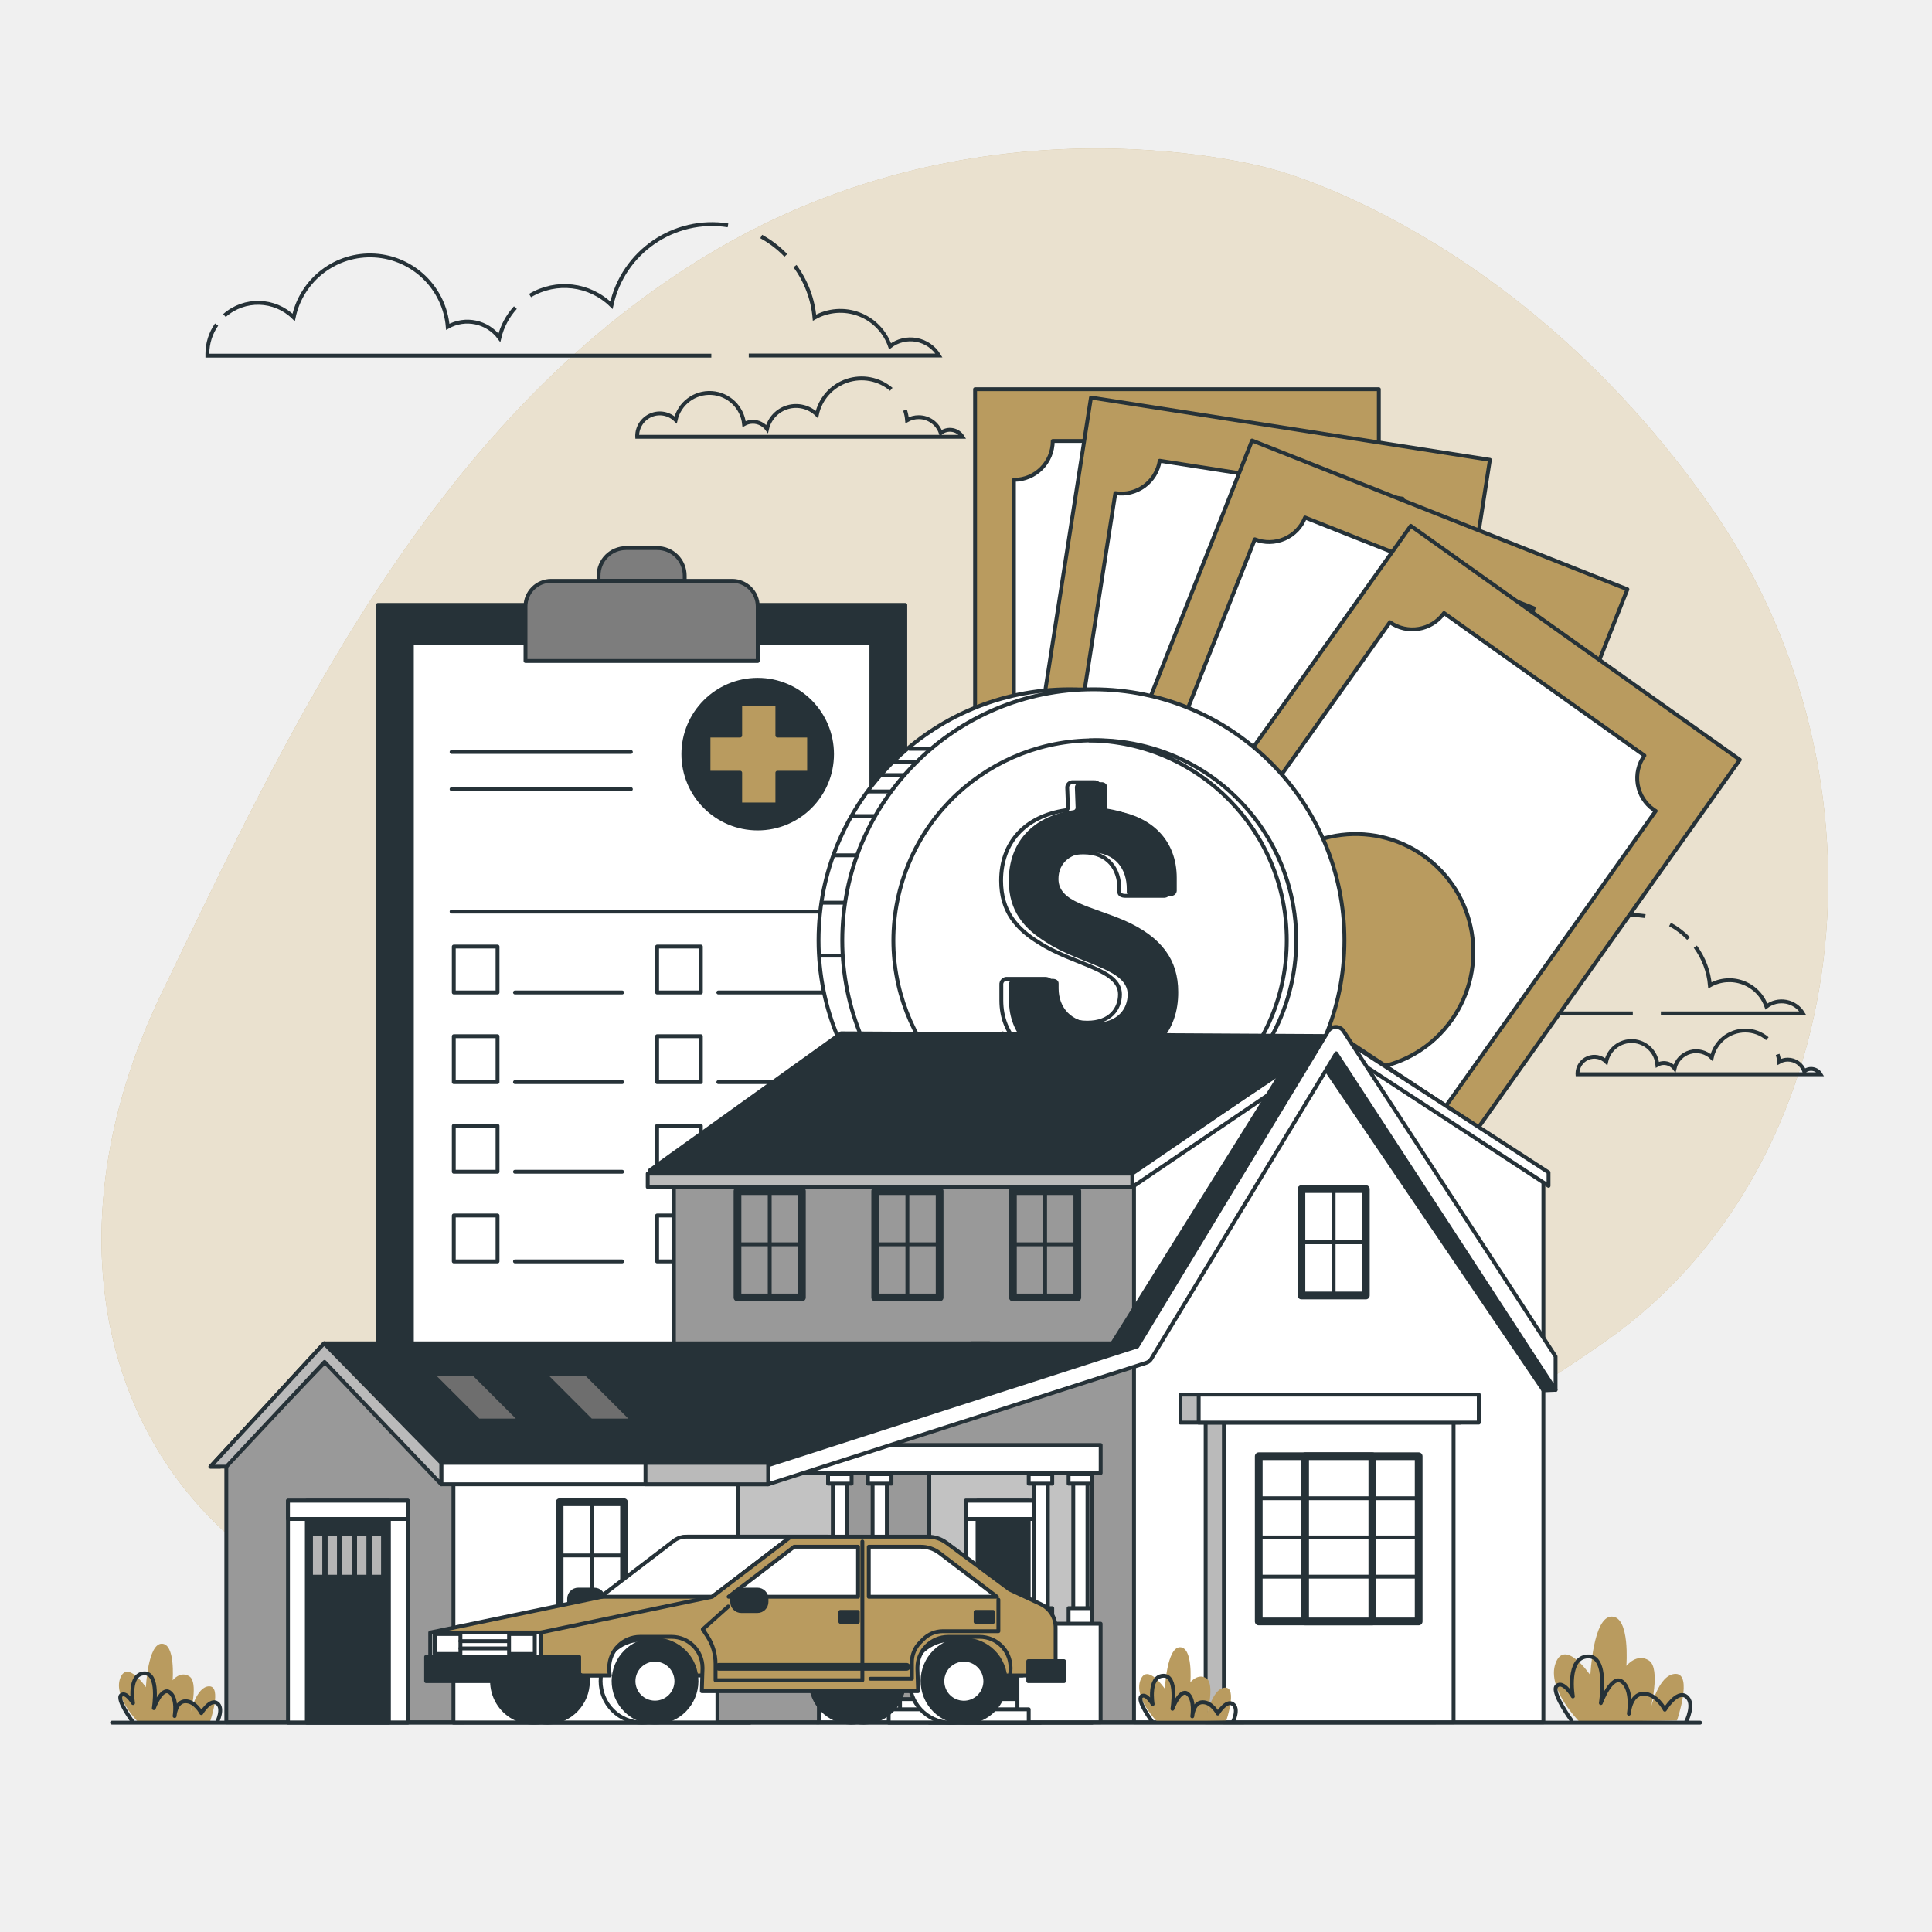
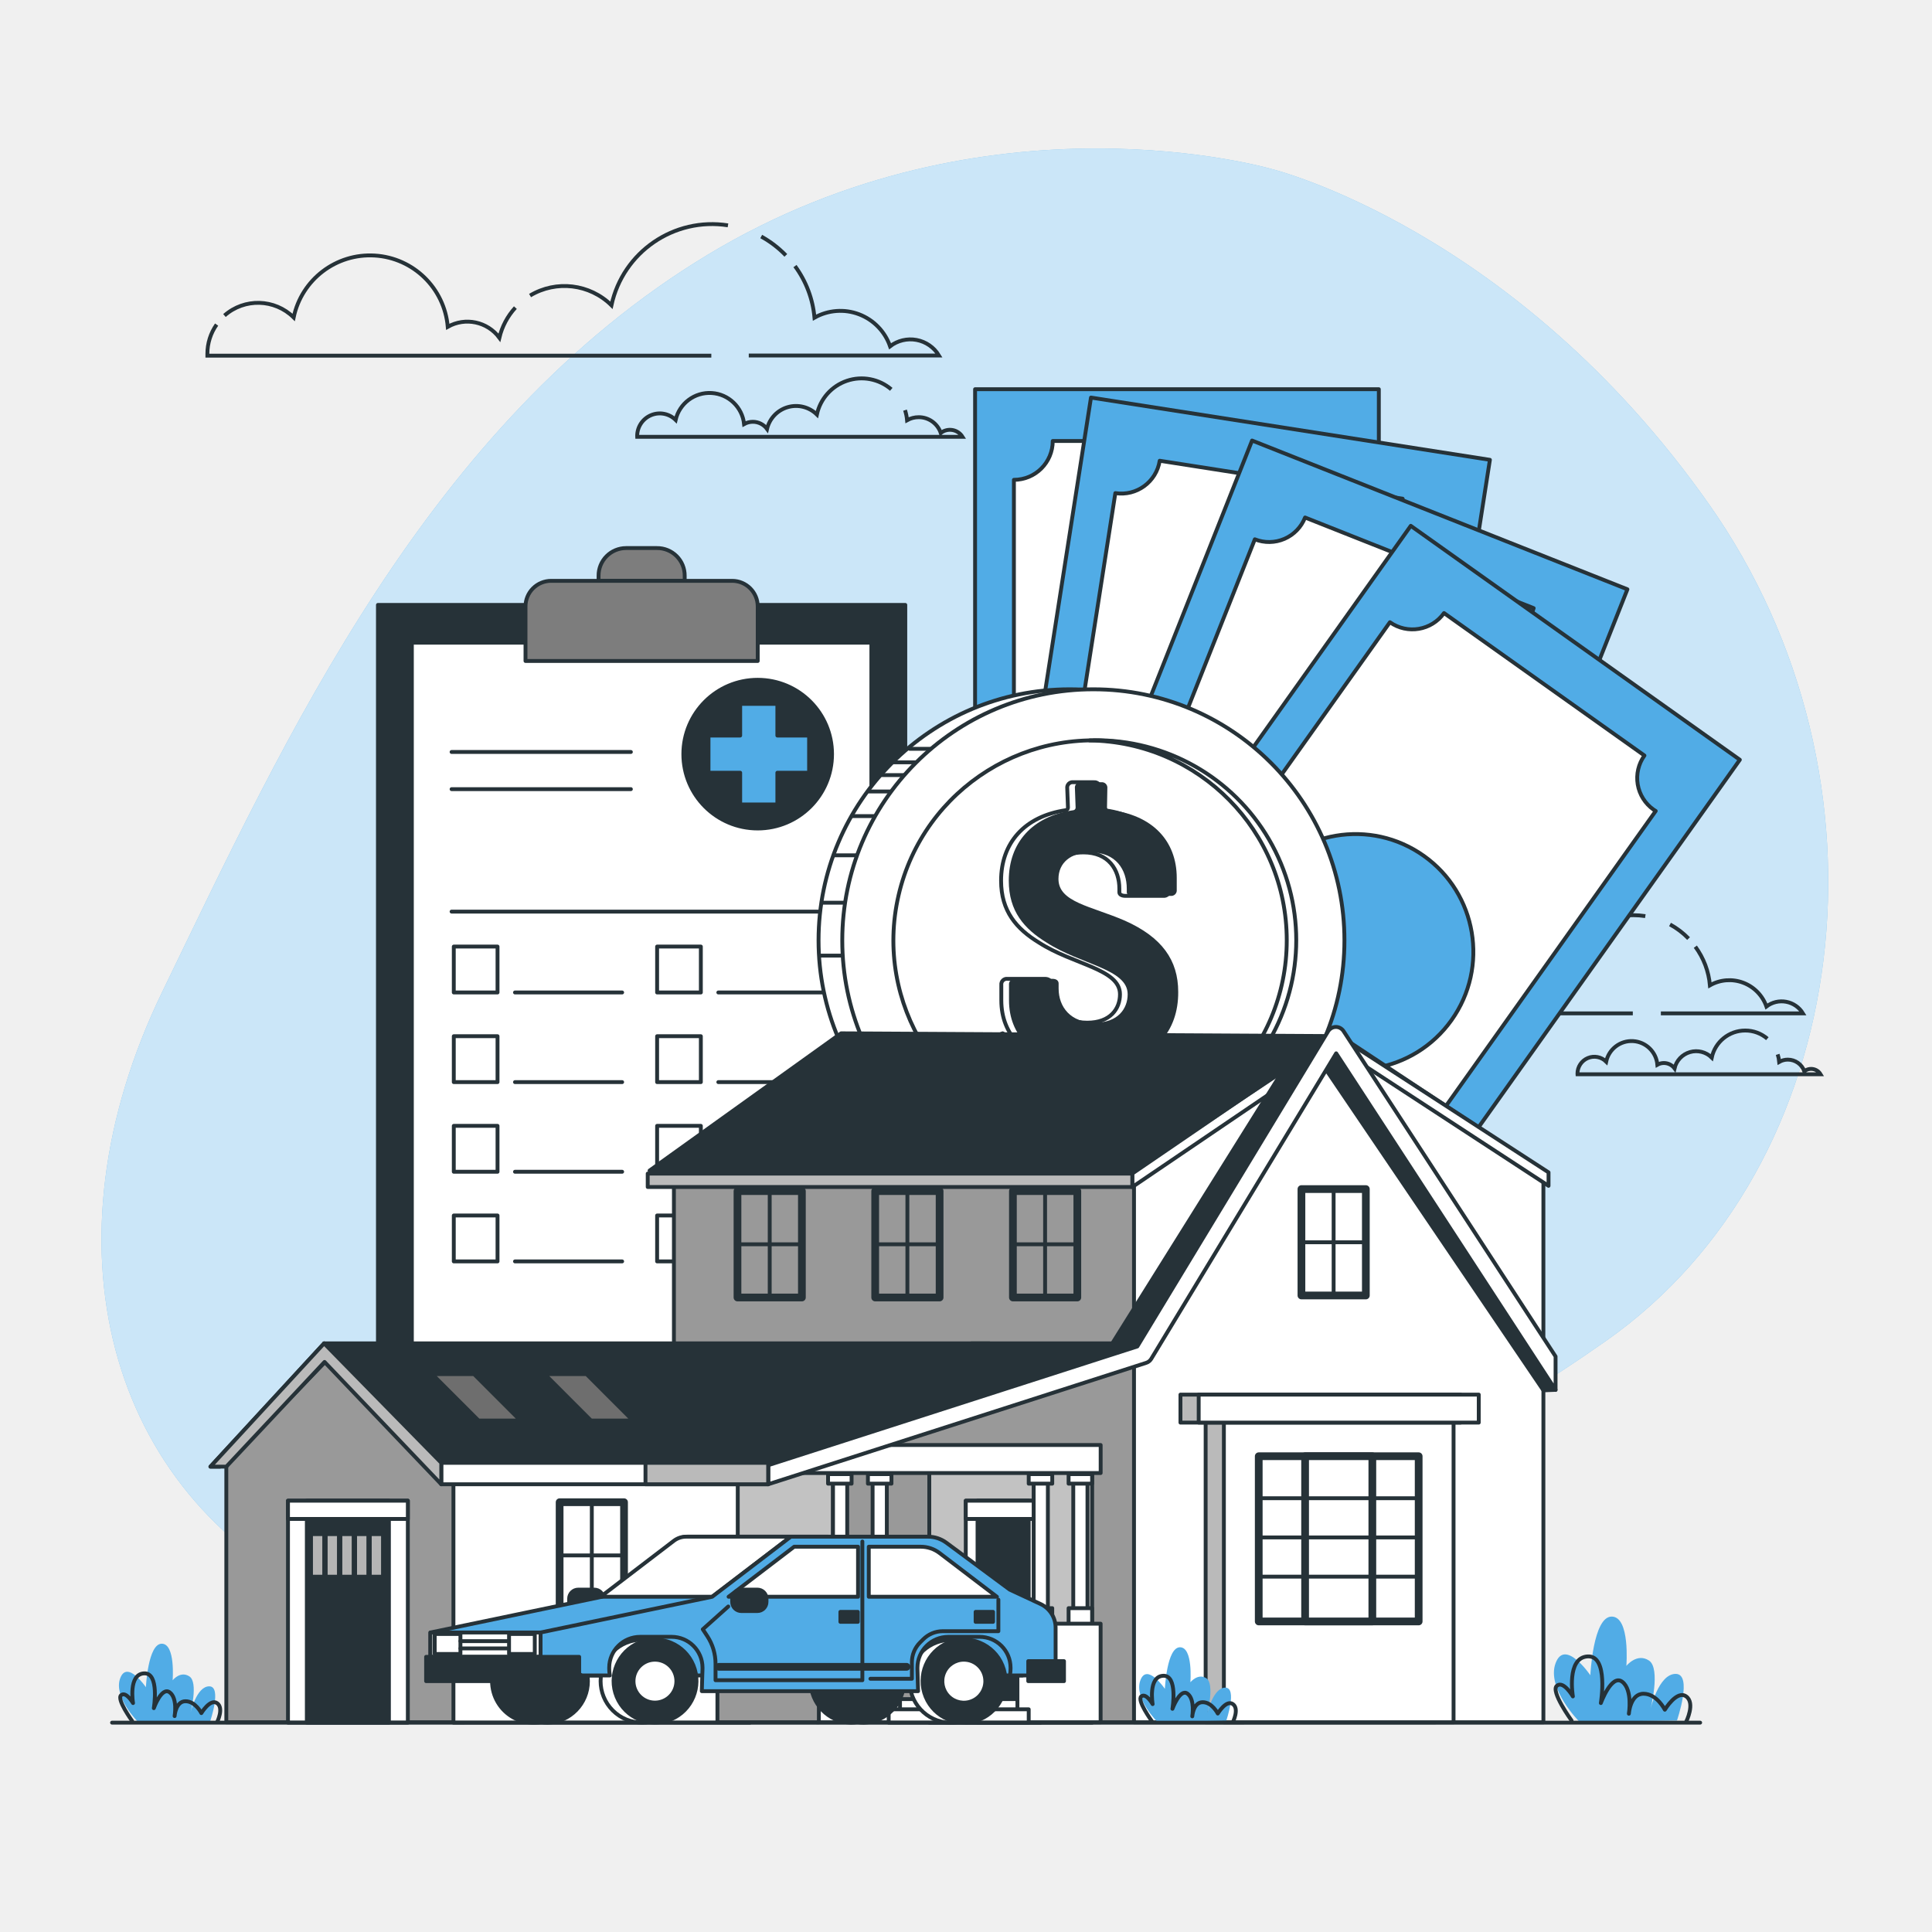
<svg xmlns="http://www.w3.org/2000/svg" viewBox="0 0 500 500">
  <g id="freepik--background-simple--inject-161">
-     <path d="M329.22,43.77s-73.45-21.63-146,22.12S73.73,191.21,42,256.67,27.85,386.24,82.82,413.17s92.77-18.6,170.17-24.54,98.14,3.72,162.63-41.6,76.76-145.46,26.59-216.64S329.22,43.77,329.22,43.77Z" style="fill:#B99B5F" />
+     <path d="M329.22,43.77s-73.45-21.63-146,22.12S73.73,191.21,42,256.67,27.85,386.24,82.82,413.17s92.77-18.6,170.17-24.54,98.14,3.72,162.63-41.6,76.76-145.46,26.59-216.64S329.22,43.77,329.22,43.77Z" style="fill:#51ace6" />
    <path d="M329.22,43.77s-73.45-21.63-146,22.12S73.73,191.21,42,256.67,27.85,386.24,82.82,413.17s92.77-18.6,170.17-24.54,98.14,3.72,162.63-41.6,76.76-145.46,26.59-216.64S329.22,43.77,329.22,43.77Z" style="fill:#fff;opacity:0.7" />
  </g>
  <g id="freepik--Clouds--inject-161">
    <path d="M133.38,79.61a17.5,17.5,0,0,0-4.14,7.8,10.3,10.3,0,0,0-13.36-2.83A20.19,20.19,0,0,0,76,82.15a13.13,13.13,0,0,0-17.91-.49" style="fill:none;stroke:#263238;stroke-miterlimit:10" />
    <path d="M188.4,58.32A26.64,26.64,0,0,0,158.24,79a17.31,17.31,0,0,0-21.06-2.51" style="fill:none;stroke:#263238;stroke-miterlimit:10" />
    <path d="M203.37,66.09A26.65,26.65,0,0,0,197,61.21" style="fill:none;stroke:#263238;stroke-miterlimit:10" />
    <path d="M193.78,92H243a8.63,8.63,0,0,0-12.65-2.38,13.61,13.61,0,0,0-19.56-7.41,26.43,26.43,0,0,0-5.05-13.35" style="fill:none;stroke:#263238;stroke-miterlimit:10" />
    <path d="M56.06,84a13.14,13.14,0,0,0-2.39,7.56c0,.17,0,.33,0,.49H184.09" style="fill:none;stroke:#263238;stroke-miterlimit:10" />
    <path d="M230.66,100.76a11.83,11.83,0,0,0-19.25,6.52,7.7,7.7,0,0,0-12.9,3.73,4.57,4.57,0,0,0-3.68-1.85,4.67,4.67,0,0,0-2.26.59,9,9,0,0,0-17.72-1.08,5.85,5.85,0,0,0-9.95,4.17,1.49,1.49,0,0,0,0,.21H249.1a3.84,3.84,0,0,0-5.63-1,6,6,0,0,0-5.72-4.08,6.13,6.13,0,0,0-3,.78,11.76,11.76,0,0,0-.53-2.6" style="fill:none;stroke:#263238;stroke-miterlimit:10" />
    <path d="M384.69,253a12.83,12.83,0,0,0-3.09,5.82,7.71,7.71,0,0,0-6.2-3.11,7.6,7.6,0,0,0-3.79,1,15.1,15.1,0,0,0-29.79-1.82,9.82,9.82,0,0,0-13.38-.37" style="fill:none;stroke:#263238;stroke-miterlimit:10" />
    <path d="M425.81,237.09a21,21,0,0,0-3.09-.24,19.9,19.9,0,0,0-19.45,15.71,12.94,12.94,0,0,0-15.75-1.87" style="fill:none;stroke:#263238;stroke-miterlimit:10" />
    <path d="M437,242.9a19.92,19.92,0,0,0-4.8-3.65" style="fill:none;stroke:#263238;stroke-miterlimit:10" />
    <path d="M429.83,262.26H466.6a6.46,6.46,0,0,0-9.45-1.78A10.17,10.17,0,0,0,442.53,255a19.79,19.79,0,0,0-3.78-10" style="fill:none;stroke:#263238;stroke-miterlimit:10" />
    <path d="M326.9,256.25a9.83,9.83,0,0,0-1.78,5.65c0,.12,0,.24,0,.36h97.45" style="fill:none;stroke:#263238;stroke-miterlimit:10" />
    <path d="M457.39,268.81a8.76,8.76,0,0,0-5.73-2.11,8.86,8.86,0,0,0-8.66,7,5.75,5.75,0,0,0-9.63,2.79,3.44,3.44,0,0,0-2.76-1.38,3.39,3.39,0,0,0-1.68.44,6.71,6.71,0,0,0-13.25-.8,4.36,4.36,0,0,0-7.43,3.11.86.86,0,0,0,0,.16h62.91a2.85,2.85,0,0,0-4.2-.79,4.55,4.55,0,0,0-4.28-3,4.48,4.48,0,0,0-2.22.59,8.88,8.88,0,0,0-.4-1.95" style="fill:none;stroke:#263238;stroke-miterlimit:10" />
  </g>
  <g id="freepik--Binder--inject-161">
    <rect x="97.81" y="156.55" width="136.48" height="201.52" style="fill:#263238;stroke:#263238;stroke-linecap:round;stroke-linejoin:round" />
    <rect x="106.59" y="166.32" width="118.92" height="182.2" style="fill:#fff;stroke:#263238;stroke-linecap:round;stroke-linejoin:round" />
    <path d="M142.63,150.32h46.84a6.63,6.63,0,0,1,6.63,6.63v14.11a0,0,0,0,1,0,0H136a0,0,0,0,1,0,0V157A6.63,6.63,0,0,1,142.63,150.32Z" style="fill:#7d7d7d;stroke:#263238;stroke-linecap:round;stroke-linejoin:round" />
    <path d="M162,141.84h8A7.12,7.12,0,0,1,177.2,149v1.3a0,0,0,0,1,0,0H154.91a0,0,0,0,1,0,0V149A7.12,7.12,0,0,1,162,141.84Z" style="fill:#7d7d7d;stroke:#263238;stroke-linecap:round;stroke-linejoin:round" />
    <circle cx="196.09" cy="195.17" r="19.24" style="fill:#263238;stroke:#263238;stroke-linecap:round;stroke-linejoin:round" />
-     <polygon points="209.39 190.36 201.18 190.36 201.18 182.16 191.56 182.16 191.56 190.36 183.36 190.36 183.36 199.98 191.56 199.98 191.56 208.19 201.18 208.19 201.18 199.98 209.39 199.98 209.39 190.36" style="fill:#B99B5F;stroke:#263238;stroke-linecap:round;stroke-linejoin:round" />
+     <polygon points="209.39 190.36 201.18 190.36 201.18 182.16 191.56 182.16 191.56 190.36 183.36 190.36 183.36 199.98 191.56 199.98 191.56 208.19 201.18 208.19 201.18 199.98 209.39 199.98 209.39 190.36" style="fill:#51ace6;stroke:#263238;stroke-linecap:round;stroke-linejoin:round" />
    <line x1="116.87" y1="194.61" x2="163.27" y2="194.61" style="fill:none;stroke:#263238;stroke-linecap:round;stroke-linejoin:round" />
    <line x1="116.87" y1="204.23" x2="163.27" y2="204.23" style="fill:none;stroke:#263238;stroke-linecap:round;stroke-linejoin:round" />
    <line x1="116.87" y1="235.92" x2="214.76" y2="235.92" style="fill:none;stroke:#263238;stroke-linecap:round;stroke-linejoin:round" />
    <rect x="117.44" y="244.97" width="11.32" height="11.88" style="fill:none;stroke:#263238;stroke-linecap:round;stroke-linejoin:round" />
    <rect x="170.06" y="244.97" width="11.32" height="11.88" style="fill:none;stroke:#263238;stroke-linecap:round;stroke-linejoin:round" />
    <line x1="133.28" y1="256.85" x2="161.01" y2="256.85" style="fill:none;stroke:#263238;stroke-linecap:round;stroke-linejoin:round" />
    <line x1="185.9" y1="256.85" x2="213.63" y2="256.85" style="fill:none;stroke:#263238;stroke-linecap:round;stroke-linejoin:round" />
    <rect x="117.44" y="268.17" width="11.32" height="11.88" style="fill:none;stroke:#263238;stroke-linecap:round;stroke-linejoin:round" />
    <rect x="170.06" y="268.17" width="11.32" height="11.88" style="fill:none;stroke:#263238;stroke-linecap:round;stroke-linejoin:round" />
    <line x1="133.28" y1="280.05" x2="161.01" y2="280.05" style="fill:none;stroke:#263238;stroke-linecap:round;stroke-linejoin:round" />
    <line x1="185.9" y1="280.05" x2="213.63" y2="280.05" style="fill:none;stroke:#263238;stroke-linecap:round;stroke-linejoin:round" />
    <rect x="117.44" y="291.37" width="11.32" height="11.88" style="fill:none;stroke:#263238;stroke-linecap:round;stroke-linejoin:round" />
    <rect x="170.06" y="291.37" width="11.32" height="11.88" style="fill:none;stroke:#263238;stroke-linecap:round;stroke-linejoin:round" />
    <line x1="133.28" y1="303.25" x2="161.01" y2="303.25" style="fill:none;stroke:#263238;stroke-linecap:round;stroke-linejoin:round" />
    <line x1="185.9" y1="303.25" x2="213.63" y2="303.25" style="fill:none;stroke:#263238;stroke-linecap:round;stroke-linejoin:round" />
    <rect x="117.44" y="314.57" width="11.32" height="11.88" style="fill:none;stroke:#263238;stroke-linecap:round;stroke-linejoin:round" />
    <rect x="170.06" y="314.57" width="11.32" height="11.88" style="fill:none;stroke:#263238;stroke-linecap:round;stroke-linejoin:round" />
    <line x1="133.28" y1="326.45" x2="161.01" y2="326.45" style="fill:none;stroke:#263238;stroke-linecap:round;stroke-linejoin:round" />
    <line x1="185.9" y1="326.45" x2="213.63" y2="326.45" style="fill:none;stroke:#263238;stroke-linecap:round;stroke-linejoin:round" />
  </g>
  <g id="freepik--Money--inject-161">
-     <rect x="252.35" y="100.73" width="104.49" height="196.26" style="fill:#B99B5F;stroke:#263238;stroke-linecap:round;stroke-linejoin:round" />
+     <rect x="252.35" y="100.73" width="104.49" height="196.26" style="fill:#51ace6;stroke:#263238;stroke-linecap:round;stroke-linejoin:round" />
    <path d="M346.13,124.18a10.05,10.05,0,0,1-10.05-10.05H272.45a10.05,10.05,0,0,1-10.05,10.05v148.7a10.05,10.05,0,0,1,10.05,10.05c0,.23,0,.45,0,.67h63.71c0-.22,0-.44,0-.67a10.05,10.05,0,0,1,10.05-10.05c.23,0,.45,0,.67,0V124.14C346.58,124.16,346.36,124.18,346.13,124.18ZM304.6,229.34a30.48,30.48,0,1,1,30.48-30.48A30.48,30.48,0,0,1,304.6,229.34Z" style="fill:#fff;stroke:#263238;stroke-linecap:round;stroke-linejoin:round" />
-     <rect x="266.57" y="109.79" width="104.49" height="196.26" transform="translate(35.89 -46.69) rotate(8.87)" style="fill:#B99B5F;stroke:#263238;stroke-linecap:round;stroke-linejoin:round" />
+     <rect x="266.57" y="109.79" width="104.49" height="196.26" transform="translate(35.89 -46.69) rotate(8.87)" style="fill:#51ace6;stroke:#263238;stroke-linecap:round;stroke-linejoin:round" />
    <path d="M371.37,140.53A10,10,0,0,1,363,129.06l-62.87-9.82a10.06,10.06,0,0,1-11.48,8.38L265.7,274.54A10.05,10.05,0,0,1,274.08,286c0,.22-.09.44-.14.65l62.94,9.83c0-.22,0-.44.07-.66a10,10,0,0,1,11.48-8.38c.22,0,.44.09.66.13l23-147C371.82,140.58,371.59,140.57,371.37,140.53ZM314.11,238a30.48,30.48,0,1,1,34.82-25.41A30.47,30.47,0,0,1,314.11,238Z" style="fill:#fff;stroke:#263238;stroke-linecap:round;stroke-linejoin:round" />
-     <rect x="284.17" y="126.38" width="104.49" height="196.26" transform="translate(106.42 -108.18) rotate(21.62)" style="fill:#B99B5F;stroke:#263238;stroke-linecap:round;stroke-linejoin:round" />
+     <rect x="284.17" y="126.38" width="104.49" height="196.26" transform="translate(106.42 -108.18) rotate(21.62)" style="fill:#51ace6;stroke:#263238;stroke-linecap:round;stroke-linejoin:round" />
    <path d="M402.55,170.39a10.05,10.05,0,0,1-5.64-13l-59.16-23.46a10,10,0,0,1-13,5.64l-54.8,138.24a10,10,0,0,1,5.64,13c-.09.21-.18.41-.28.61l59.22,23.48c.07-.21.13-.43.21-.64a10.06,10.06,0,0,1,13.05-5.63c.21.08.41.18.61.27l54.82-138.3Q402.87,170.51,402.55,170.39Zm-77.36,82.46a30.48,30.48,0,1,1,39.56-17.1A30.49,30.49,0,0,1,325.19,252.85Z" style="fill:#fff;stroke:#263238;stroke-linecap:round;stroke-linejoin:round" />
-     <rect x="298.57" y="148.21" width="104.49" height="196.26" transform="translate(207.64 -157.71) rotate(35.41)" style="fill:#B99B5F;stroke:#263238;stroke-linecap:round;stroke-linejoin:round" />
+     <rect x="298.57" y="148.21" width="104.49" height="196.26" transform="translate(207.64 -157.71) rotate(35.41)" style="fill:#51ace6;stroke:#263238;stroke-linecap:round;stroke-linejoin:round" />
    <path d="M427.94,209.53a10,10,0,0,1-2.36-14l-51.87-36.87a10.05,10.05,0,0,1-14,2.37L273.54,282.21a10,10,0,0,1,2.36,14c-.13.19-.27.35-.41.53l51.91,36.91c.12-.19.23-.38.37-.57a10,10,0,0,1,14-2.36c.18.13.35.27.52.41l86.21-121.25Q428.23,209.73,427.94,209.53Zm-94.78,61.65a30.48,30.48,0,1,1,42.5-7.18A30.48,30.48,0,0,1,333.16,271.18Z" style="fill:#fff;stroke:#263238;stroke-linecap:round;stroke-linejoin:round" />
    <circle cx="276.82" cy="243.37" r="64.98" style="fill:#fff;stroke:#263238;stroke-linecap:round;stroke-linejoin:round" />
    <line x1="224.97" y1="204.84" x2="231.96" y2="204.84" style="fill:none;stroke:#263238;stroke-linecap:round;stroke-linejoin:round" />
    <line x1="228.25" y1="200.59" x2="234.79" y2="200.59" style="fill:none;stroke:#263238;stroke-linecap:round;stroke-linejoin:round" />
    <line x1="231.37" y1="197.29" x2="237.86" y2="197.29" style="fill:none;stroke:#263238;stroke-linecap:round;stroke-linejoin:round" />
    <line x1="235.39" y1="193.79" x2="241.11" y2="193.79" style="fill:none;stroke:#263238;stroke-linecap:round;stroke-linejoin:round" />
    <line x1="220.71" y1="211.21" x2="227.24" y2="211.21" style="fill:none;stroke:#263238;stroke-linecap:round;stroke-linejoin:round" />
    <line x1="215.96" y1="221.35" x2="222.52" y2="221.35" style="fill:none;stroke:#263238;stroke-linecap:round;stroke-linejoin:round" />
    <line x1="212.7" y1="233.62" x2="219.69" y2="233.62" style="fill:none;stroke:#263238;stroke-linecap:round;stroke-linejoin:round" />
    <line x1="212.23" y1="247.31" x2="219.22" y2="247.31" style="fill:none;stroke:#263238;stroke-linecap:round;stroke-linejoin:round" />
    <circle cx="282.96" cy="243.37" r="64.98" style="fill:#fff;stroke:#263238;stroke-linecap:round;stroke-linejoin:round" />
    <circle cx="282.96" cy="243.37" r="51.75" transform="translate(-17.78 464.38) rotate(-77.01)" style="fill:#fff;stroke:#263238;stroke-linecap:round;stroke-linejoin:round" />
    <path d="M283,191.62l-1,0a51.73,51.73,0,0,1,0,103.45l1,0a51.75,51.75,0,1,0,0-103.49Z" style="fill:#fff;stroke:#263238;stroke-linecap:round;stroke-linejoin:round" />
    <path d="M285.38,275.64a.69.69,0,0,0-.55.65l.09,4.19a1.38,1.38,0,0,1-1.58,1.58h-5.49a1.38,1.38,0,0,1-1.58-1.58l.18-4.28a.67.67,0,0,0-.56-.65c-10.6-1.3-16.75-7.72-16.75-16.65v-4a1.43,1.43,0,0,1,1.59-1.58h9.67c1,0,1.59.47,1.59,1.21v1.3c0,4.75,3.07,8.84,9.39,8.84,6,0,8.47-3.63,8.47-7.35,0-6.6-12.1-7.63-21-13.4-5.77-3.53-9.77-8.09-9.77-16,0-9.77,6.05-16.66,16.75-18.24a.68.68,0,0,0,.56-.65l-.19-5a1.39,1.39,0,0,1,1.58-1.59h5.31a1.43,1.43,0,0,1,1.58,1.59l-.09,4.93a.67.67,0,0,0,.56.65c11.16,1.21,17.49,8,17.49,17.59v3.07a1.42,1.42,0,0,1-1.58,1.58h-9.77c-1,0-1.59-.37-1.59-.93V230c0-4.93-2.79-9.4-9.3-9.4-5.21,0-8.37,2.7-8.37,6.88,0,6.05,8.46,7,17.21,10.8,9.58,4.28,13.77,10.23,13.77,18.42C303,266.9,296.74,274.15,285.38,275.64Z" style="fill:#fff;stroke:#263238;stroke-linecap:round;stroke-linejoin:round" />
    <path d="M287.37,275.64a.7.7,0,0,0-.56.65l.09,4.19a1.38,1.38,0,0,1-1.58,1.58h-5.49a1.38,1.38,0,0,1-1.58-1.58l.19-4.28a.68.68,0,0,0-.56-.65c-10.61-1.3-16.75-7.72-16.75-16.65v-4a1.42,1.42,0,0,1,1.58-1.58h9.68c1,0,1.58.47,1.58,1.21v1.3c0,4.75,3.07,8.84,9.4,8.84,5.95,0,8.47-3.63,8.47-7.35,0-6.6-12.1-7.63-21-13.4-5.77-3.53-9.77-8.09-9.77-16,0-9.77,6-16.66,16.74-18.24a.67.67,0,0,0,.56-.65l-.18-5a1.39,1.39,0,0,1,1.58-1.59H285a1.42,1.42,0,0,1,1.58,1.59l-.09,4.93a.68.68,0,0,0,.56.65c11.16,1.21,17.49,8,17.49,17.59v3.07a1.42,1.42,0,0,1-1.58,1.58h-9.77c-1,0-1.58-.37-1.58-.93V230c0-4.93-2.79-9.4-9.31-9.4-5.21,0-8.37,2.7-8.37,6.88,0,6.05,8.47,7,17.21,10.8,9.59,4.28,13.78,10.23,13.78,18.42C305,266.9,298.72,274.15,287.37,275.64Z" style="fill:#263238" />
  </g>
  <g id="freepik--House--inject-161">
    <polygon points="120.08 445.73 58.57 445.73 58.57 378.94 87.47 349.04 120.08 378.94 120.08 445.73" style="fill:#999;stroke:#263238;stroke-linecap:round;stroke-linejoin:round" />
    <polygon points="321.81 445.73 174.41 445.73 174.41 302.94 259.48 267.42 321.81 302.94 321.81 445.73" style="fill:#999;stroke:#263238;stroke-linecap:round;stroke-linejoin:round" />
    <rect x="117.35" y="366.35" width="76.73" height="79.47" style="fill:#fff;stroke:#263238;stroke-linecap:round;stroke-linejoin:round" />
    <rect x="240.5" y="378.94" width="42.15" height="66.88" style="fill:#c2c2c2;stroke:#263238;stroke-linecap:round;stroke-linejoin:round" />
    <rect x="249.94" y="388.38" width="19.34" height="57.44" style="fill:#fff;stroke:#263238;stroke-linecap:round;stroke-linejoin:round" />
    <rect x="252.99" y="388.38" width="13.24" height="57.44" style="fill:#263238;stroke:#263238;stroke-linecap:round;stroke-linejoin:round" />
    <rect x="229.99" y="439.72" width="36.24" height="3.69" style="fill:#fff;stroke:#263238;stroke-linecap:round;stroke-linejoin:round" />
    <rect x="249.94" y="388.38" width="19.34" height="4.72" style="fill:#fff;stroke:#263238;stroke-linecap:round;stroke-linejoin:round" />
    <rect x="74.53" y="388.38" width="31.02" height="57.44" style="fill:#fff;stroke:#263238;stroke-linecap:round;stroke-linejoin:round" />
    <rect x="79.41" y="388.38" width="21.24" height="57.44" style="fill:#263238;stroke:#263238;stroke-linecap:round;stroke-linejoin:round" />
    <rect x="74.53" y="388.38" width="31.02" height="4.72" style="fill:#fff;stroke:#263238;stroke-linecap:round;stroke-linejoin:round" />
    <rect x="190.93" y="377.59" width="24.65" height="44.62" style="fill:#c2c2c2;stroke:#263238;stroke-linecap:round;stroke-linejoin:round" />
    <polygon points="399.43 445.73 293.48 445.73 293.48 302.94 345.83 267.42 399.43 302.94 399.43 445.73" style="fill:#fff;stroke:#263238;stroke-linecap:round;stroke-linejoin:round" />
    <polygon points="400.76 303.41 345.73 267.71 293.04 303.72 293.04 307.2 346.11 271.19 400.76 306.89 400.76 303.41" style="fill:#fff;stroke:#263238;stroke-linecap:round;stroke-linejoin:round" />
    <polygon points="332.3 276.6 287.33 348.51 293.48 349.3 340.29 272.57 399.43 359.82 402.58 359.69 343.58 268.95 332.3 276.6" style="fill:#263238;stroke:#263238;stroke-linecap:round;stroke-linejoin:round" />
    <polygon points="293.48 302.94 168.11 302.94 217.67 267.42 345.73 268.14 293.48 302.94" style="fill:#263238;stroke:#263238;stroke-linecap:round;stroke-linejoin:round" />
    <rect x="312.02" y="364.55" width="59.44" height="81.18" style="fill:#bababa;stroke:#263238;stroke-linecap:round;stroke-linejoin:round" />
    <rect x="316.74" y="364.55" width="59.44" height="81.18" style="fill:#fff;stroke:#263238;stroke-linecap:round;stroke-linejoin:round" />
    <rect x="325.76" y="376.87" width="41.39" height="42.76" style="fill:#fff;stroke:#263238;stroke-linecap:round;stroke-linejoin:round;stroke-width:2px" />
    <rect x="337.76" y="376.87" width="17.4" height="42.76" style="fill:#fff;stroke:#263238;stroke-linecap:round;stroke-linejoin:round;stroke-width:2px" />
    <rect x="305.5" y="360.92" width="72.48" height="7.25" style="fill:#bababa;stroke:#263238;stroke-linecap:round;stroke-linejoin:round" />
    <rect x="310.22" y="360.92" width="72.48" height="7.25" style="fill:#fff;stroke:#263238;stroke-linecap:round;stroke-linejoin:round" />
    <rect x="267.51" y="377.59" width="3.68" height="39.14" style="fill:#fff;stroke:#263238;stroke-linecap:round;stroke-linejoin:round" />
    <rect x="277.76" y="377.59" width="3.68" height="39.14" style="fill:#fff;stroke:#263238;stroke-linecap:round;stroke-linejoin:round" />
    <rect x="266.23" y="416.19" width="6.09" height="4.39" style="fill:#fff;stroke:#263238;stroke-linecap:round;stroke-linejoin:round" />
    <rect x="276.55" y="416.19" width="6.09" height="4.39" style="fill:#fff;stroke:#263238;stroke-linecap:round;stroke-linejoin:round" />
    <rect x="266.23" y="381.5" width="6.09" height="2.47" style="fill:#fff;stroke:#263238;stroke-linecap:round;stroke-linejoin:round" />
    <rect x="276.55" y="381.5" width="6.09" height="2.47" style="fill:#fff;stroke:#263238;stroke-linecap:round;stroke-linejoin:round" />
    <rect x="263.31" y="420.21" width="21.53" height="25.52" style="fill:#fff;stroke:#263238;stroke-linecap:round;stroke-linejoin:round" />
    <rect x="215.58" y="377.59" width="3.68" height="39.14" style="fill:#fff;stroke:#263238;stroke-linecap:round;stroke-linejoin:round" />
    <rect x="225.83" y="377.59" width="3.68" height="39.14" style="fill:#fff;stroke:#263238;stroke-linecap:round;stroke-linejoin:round" />
    <rect x="214.3" y="416.19" width="6.09" height="4.39" style="fill:#fff;stroke:#263238;stroke-linecap:round;stroke-linejoin:round" />
    <rect x="224.62" y="416.19" width="6.09" height="4.39" style="fill:#fff;stroke:#263238;stroke-linecap:round;stroke-linejoin:round" />
    <rect x="214.3" y="381.5" width="6.09" height="2.47" style="fill:#fff;stroke:#263238;stroke-linecap:round;stroke-linejoin:round" />
    <rect x="224.62" y="381.5" width="6.09" height="2.47" style="fill:#fff;stroke:#263238;stroke-linecap:round;stroke-linejoin:round" />
    <rect x="211.39" y="420.21" width="21.53" height="25.52" style="fill:#fff;stroke:#263238;stroke-linecap:round;stroke-linejoin:round" />
    <rect x="185.67" y="420.21" width="26.25" height="25.52" style="fill:#999;stroke:#263238;stroke-linecap:round;stroke-linejoin:round" />
    <polygon points="284.85 381.22 203.67 381.22 217.44 373.97 284.85 373.97 284.85 381.22" style="fill:#fff;stroke:#263238;stroke-linecap:round;stroke-linejoin:round" />
    <line x1="326.16" y1="387.74" x2="366.75" y2="387.74" style="fill:none;stroke:#263238;stroke-linecap:round;stroke-linejoin:round" />
    <line x1="326.16" y1="397.89" x2="366.75" y2="397.89" style="fill:none;stroke:#263238;stroke-linecap:round;stroke-linejoin:round" />
    <line x1="326.16" y1="408.04" x2="366.75" y2="408.04" style="fill:none;stroke:#263238;stroke-linecap:round;stroke-linejoin:round" />
    <polygon points="83.88 347.66 54.46 379.57 56.92 379.57 85.81 349.04 83.88 347.66" style="fill:#263238;stroke:#263238;stroke-linecap:round;stroke-linejoin:round" />
    <polygon points="114.99 378.15 195.65 378.15 256.08 347.66 83.88 347.66 114.99 378.15" style="fill:#263238;stroke:#263238;stroke-linecap:round;stroke-linejoin:round" />
    <polygon points="298.07 347.66 251.36 347.66 168.11 378.15 209.81 378.15 298.07 347.66" style="fill:#263238;stroke:#263238;stroke-linecap:round;stroke-linejoin:round" />
    <path d="M402.58,351.05l-54.87-84.19a2.35,2.35,0,0,0-4,.06l-49.37,81.54L198.8,379.2v4.93l97.78-31.41a2.36,2.36,0,0,0,1.33-1l47.89-79.12,56.78,87.12Z" style="fill:#fff;stroke:#263238;stroke-linecap:round;stroke-linejoin:round" />
    <rect x="262.14" y="308.25" width="16.67" height="27.54" style="fill:none;stroke:#263238;stroke-linecap:round;stroke-linejoin:round;stroke-width:2px" />
    <line x1="270.47" y1="308.98" x2="270.47" y2="335.07" style="fill:none;stroke:#263238;stroke-linecap:round;stroke-linejoin:round" />
    <line x1="278.44" y1="322.02" x2="262.5" y2="322.02" style="fill:none;stroke:#263238;stroke-linecap:round;stroke-linejoin:round" />
    <rect x="144.83" y="388.77" width="16.67" height="27.54" style="fill:none;stroke:#263238;stroke-linecap:round;stroke-linejoin:round;stroke-width:2px" />
    <line x1="153.16" y1="389.49" x2="153.16" y2="415.59" style="fill:none;stroke:#263238;stroke-linecap:round;stroke-linejoin:round" />
    <line x1="161.14" y1="402.54" x2="145.19" y2="402.54" style="fill:none;stroke:#263238;stroke-linecap:round;stroke-linejoin:round" />
    <rect x="336.81" y="307.73" width="16.67" height="27.54" style="fill:none;stroke:#263238;stroke-linecap:round;stroke-linejoin:round;stroke-width:2px" />
    <line x1="345.14" y1="308.45" x2="345.14" y2="334.55" style="fill:none;stroke:#263238;stroke-linecap:round;stroke-linejoin:round" />
    <line x1="353.11" y1="321.5" x2="337.17" y2="321.5" style="fill:none;stroke:#263238;stroke-linecap:round;stroke-linejoin:round" />
    <rect x="226.5" y="308.25" width="16.67" height="27.54" style="fill:none;stroke:#263238;stroke-linecap:round;stroke-linejoin:round;stroke-width:2px" />
    <line x1="234.83" y1="308.98" x2="234.83" y2="335.07" style="fill:none;stroke:#263238;stroke-linecap:round;stroke-linejoin:round" />
    <line x1="242.81" y1="322.02" x2="226.86" y2="322.02" style="fill:none;stroke:#263238;stroke-linecap:round;stroke-linejoin:round" />
    <rect x="190.86" y="308.25" width="16.67" height="27.54" style="fill:none;stroke:#263238;stroke-linecap:round;stroke-linejoin:round;stroke-width:2px" />
    <line x1="199.2" y1="308.98" x2="199.2" y2="335.07" style="fill:none;stroke:#263238;stroke-linecap:round;stroke-linejoin:round" />
    <line x1="207.17" y1="322.02" x2="191.22" y2="322.02" style="fill:none;stroke:#263238;stroke-linecap:round;stroke-linejoin:round" />
    <polygon points="133.49 367.14 124.05 367.14 113.04 356.12 122.48 356.12 133.49 367.14" style="fill:#6e6e6e" />
    <polygon points="162.6 367.14 153.16 367.14 142.15 356.12 151.59 356.12 162.6 367.14" style="fill:#6e6e6e" />
    <rect x="80.49" y="397.03" width="3.42" height="11.02" style="fill:#b5b5b5;stroke:#263238;stroke-linecap:round;stroke-linejoin:round" />
    <rect x="84.29" y="397.03" width="3.42" height="11.02" style="fill:#b5b5b5;stroke:#263238;stroke-linecap:round;stroke-linejoin:round" />
    <rect x="88.09" y="397.03" width="3.43" height="11.02" style="fill:#b5b5b5;stroke:#263238;stroke-linecap:round;stroke-linejoin:round" />
    <rect x="91.9" y="397.03" width="3.43" height="11.02" style="fill:#b5b5b5;stroke:#263238;stroke-linecap:round;stroke-linejoin:round" />
    <rect x="95.7" y="397.03" width="3.42" height="11.02" style="fill:#b5b5b5;stroke:#263238;stroke-linecap:round;stroke-linejoin:round" />
    <rect x="114.2" y="378.58" width="84.6" height="5.55" style="fill:#fff;stroke:#263238;stroke-linecap:round;stroke-linejoin:round" />
    <rect x="167.05" y="378.58" width="31.75" height="5.55" style="fill:#bababa;stroke:#263238;stroke-linecap:round;stroke-linejoin:round" />
    <polygon points="114.2 378.58 83.88 347.66 54.46 379.57 58.57 379.57 83.99 352.47 114.2 384.13 114.2 378.58" style="fill:#bababa;stroke:#263238;stroke-linecap:round;stroke-linejoin:round" />
    <rect x="229.99" y="442.37" width="36.24" height="3.45" style="fill:#fff;stroke:#263238;stroke-linecap:round;stroke-linejoin:round" />
    <rect x="167.63" y="303.72" width="125.41" height="3.47" style="fill:#bababa;stroke:#263238;stroke-linecap:round;stroke-linejoin:round" />
  </g>
  <g id="freepik--Car--inject-161">
    <rect x="147.29" y="411.39" width="8.88" height="5.55" rx="2.36" style="fill:#263238;stroke:#263238;stroke-linecap:round;stroke-linejoin:round" />
-     <path d="M177.93,397.69h36.36l18.51,13.7,31.83,5.55V433.6H122.12l-10.73-4.81v-6.3l44.42-9.25,18.95-14.48A5.24,5.24,0,0,1,177.93,397.69Z" style="fill:#B99B5F;stroke:#263238;stroke-linecap:round;stroke-linejoin:round" />
+     <path d="M177.93,397.69h36.36l18.51,13.7,31.83,5.55V433.6H122.12l-10.73-4.81v-6.3l44.42-9.25,18.95-14.48A5.24,5.24,0,0,1,177.93,397.69Z" style="fill:#51ace6;stroke:#263238;stroke-linecap:round;stroke-linejoin:round" />
    <path d="M184.31,413.24H155.44l18.95-14.48a5.24,5.24,0,0,1,3.17-1.07h27.11Z" style="fill:#fff;stroke:#263238;stroke-linecap:round;stroke-linejoin:round" />
    <circle cx="166.17" cy="435.08" r="10.73" transform="translate(-258.98 244.93) rotate(-45)" style="fill:#fff;stroke:#263238;stroke-linecap:round;stroke-linejoin:round" />
    <circle cx="169.5" cy="435.08" r="10.73" transform="translate(-152.69 97.11) rotate(-22.35)" style="fill:#263238;stroke:#263238;stroke-linecap:round;stroke-linejoin:round" />
    <path d="M175.05,435.08a5.55,5.55,0,1,1-5.55-5.55A5.54,5.54,0,0,1,175.05,435.08Z" style="fill:#fff;stroke:#263238;stroke-linecap:round;stroke-linejoin:round" />
    <path d="M141.74,424.35a10.26,10.26,0,0,0-1.67.14,10,10,0,0,0-1.66-.14,10.74,10.74,0,1,0,0,21.47,10,10,0,0,0,1.66-.15,10.27,10.27,0,0,0,1.67.15,10.74,10.74,0,0,0,0-21.47Z" style="fill:#263238;stroke:#263238;stroke-linecap:round;stroke-linejoin:round" />
    <path d="M223.55,424.35a10.17,10.17,0,0,0-1.67.14,10.17,10.17,0,0,0-1.67-.14,10.74,10.74,0,0,0,0,21.47,10.17,10.17,0,0,0,1.67-.15,10.17,10.17,0,0,0,1.67.15,10.74,10.74,0,0,0,0-21.47Z" style="fill:#263238;stroke:#263238;stroke-linecap:round;stroke-linejoin:round" />
    <circle cx="246.13" cy="435.08" r="10.73" transform="translate(-234.02 574.14) rotate(-76.65)" style="fill:#fff;stroke:#263238;stroke-linecap:round;stroke-linejoin:round" />
    <circle cx="249.46" cy="435.08" r="10.73" transform="translate(-146.68 127.51) rotate(-22.35)" style="fill:#263238;stroke:#263238;stroke-linecap:round;stroke-linejoin:round" />
    <path d="M255,435.08a5.56,5.56,0,1,1-5.55-5.55A5.55,5.55,0,0,1,255,435.08Z" style="fill:#fff;stroke:#263238;stroke-linecap:round;stroke-linejoin:round" />
-     <path d="M261.3,411.39l-16.38-12.13a8,8,0,0,0-4.77-1.57H204.67l-20.36,15.55-44.42,9.25v6.3l10.73,4.81h7.21a8.3,8.3,0,0,1-.17-1.67v-.37a8,8,0,0,1,8-7.95h8.15a8,8,0,0,1,8,7.95v.37c0,.58-.07,1.13-.18,5.74H237.6c-.11-4.61-.17-5.16-.17-5.74v-.37a8,8,0,0,1,7.95-7.95h8.15a8,8,0,0,1,8,7.95v.37a8.29,8.29,0,0,1-.18,1.67h11.84V421.24a6.76,6.76,0,0,0-3.89-6.12Z" style="fill:#B99B5F;stroke:#263238;stroke-linecap:round;stroke-linejoin:round" />
+     <path d="M261.3,411.39l-16.38-12.13a8,8,0,0,0-4.77-1.57H204.67l-20.36,15.55-44.42,9.25v6.3l10.73,4.81h7.21a8.3,8.3,0,0,1-.17-1.67v-.37a8,8,0,0,1,8-7.95h8.15a8,8,0,0,1,8,7.95v.37c0,.58-.07,1.13-.18,5.74H237.6c-.11-4.61-.17-5.16-.17-5.74v-.37a8,8,0,0,1,7.95-7.95h8.15a8,8,0,0,1,8,7.95v.37a8.29,8.29,0,0,1-.18,1.67h11.84V421.24a6.76,6.76,0,0,0-3.89-6.12Z" style="fill:#51ace6;stroke:#263238;stroke-linecap:round;stroke-linejoin:round" />
    <polygon points="222.06 400.29 205.53 400.29 188.56 413.24 222.06 413.24 222.06 400.29" style="fill:#fff;stroke:#263238;stroke-linecap:round;stroke-linejoin:round" />
    <path d="M224.84,400.29H238.3a8,8,0,0,1,4.86,1.64L258,413.24H224.84Z" style="fill:#fff;stroke:#263238;stroke-linecap:round;stroke-linejoin:round" />
    <rect x="111.39" y="422.49" width="28.5" height="6.29" style="fill:#fff;stroke:#263238;stroke-linecap:round;stroke-linejoin:round" />
    <rect x="266.11" y="429.9" width="9.25" height="5.18" style="fill:#263238;stroke:#263238;stroke-linecap:round;stroke-linejoin:round" />
    <rect x="110.28" y="428.79" width="39.61" height="6.29" style="fill:#263238;stroke:#263238;stroke-linecap:round;stroke-linejoin:round" />
    <rect x="189.49" y="411.39" width="8.88" height="5.55" rx="2.36" style="fill:#263238;stroke:#263238;stroke-linecap:round;stroke-linejoin:round" />
    <rect x="131.74" y="422.87" width="6.66" height="5.18" style="fill:#fff;stroke:#263238;stroke-linecap:round;stroke-linejoin:round" />
    <rect x="112.5" y="422.87" width="6.66" height="5.18" style="fill:#fff;stroke:#263238;stroke-linecap:round;stroke-linejoin:round" />
    <line x1="119.16" y1="424.72" x2="131.37" y2="424.72" style="fill:none;stroke:#263238;stroke-linecap:round;stroke-linejoin:round" />
    <line x1="119.16" y1="426.61" x2="131.37" y2="426.61" style="fill:none;stroke:#263238;stroke-linecap:round;stroke-linejoin:round" />
    <line x1="186.06" y1="431.37" x2="234.62" y2="431.37" style="fill:none;stroke:#263238;stroke-linecap:round;stroke-linejoin:round;stroke-width:2px" />
    <path d="M223.18,398.94v35.9h-38v-4.27a13,13,0,0,0-2.13-7.13l-1.17-1.78,6.59-5.9" style="fill:none;stroke:#263238;stroke-linecap:round;stroke-linejoin:round" />
    <path d="M258.38,414v8.15H244a7.19,7.19,0,0,0-5.08,2.11l-.82.82a7.19,7.19,0,0,0-2.1,5.08v4.3H225.26" style="fill:none;stroke:#263238;stroke-linecap:round;stroke-linejoin:round" />
    <rect x="217.49" y="417.15" width="4.51" height="2.58" style="fill:#263238;stroke:#263238;stroke-linecap:round;stroke-linejoin:round" />
    <rect x="252.49" y="417.15" width="4.51" height="2.58" style="fill:#263238;stroke:#263238;stroke-linecap:round;stroke-linejoin:round" />
  </g>
  <g id="freepik--Plants--inject-161">
-     <path d="M408.78,445.62s-8.62-8.62-6.2-15.18,9,3.11,9,3.11.69-15.18,5.52-15.18,3.8,12.76,3.8,12.76,2.75-3.45,5.86-1.38.34,12.76.34,12.76,2.07-9.31,6.56-9.31.34,12.07.34,12.07" style="fill:#B99B5F" />
+     <path d="M408.78,445.62s-8.62-8.62-6.2-15.18,9,3.11,9,3.11.69-15.18,5.52-15.18,3.8,12.76,3.8,12.76,2.75-3.45,5.86-1.38.34,12.76.34,12.76,2.07-9.31,6.56-9.31.34,12.07.34,12.07" style="fill:#51ace6" />
    <path d="M406.72,445.27s-5.52-7.58-3.8-9,4.14,2.76,4.14,2.76-1.72-10,3.79-10.35,3.45,12.07,3.45,12.07,2.76-7.59,5.52-5.52,1.73,8.28,1.73,8.28.34-5.17,3.79-5.17,5.52,4.13,5.52,4.13,3.1-5.17,5.52-3.44,0,6.55,0,6.55" style="fill:none;stroke:#263238;stroke-linecap:round;stroke-linejoin:round" />
-     <path d="M299.52,445.62s-6.11-6.11-4.4-10.75,6.35,2.2,6.35,2.2.49-10.76,3.91-10.76,2.69,9.05,2.69,9.05,2-2.45,4.16-1,.24,9,.24,9,1.47-6.6,4.64-6.6.25,8.55.25,8.55" style="fill:#B99B5F" />
+     <path d="M299.52,445.62s-6.11-6.11-4.4-10.75,6.35,2.2,6.35,2.2.49-10.76,3.91-10.76,2.69,9.05,2.69,9.05,2-2.45,4.16-1,.24,9,.24,9,1.47-6.6,4.64-6.6.25,8.55.25,8.55" style="fill:#51ace6" />
    <path d="M298.05,445.37s-3.91-5.37-2.68-6.35,2.93,2,2.93,2-1.22-7.09,2.69-7.33,2.44,8.55,2.44,8.55,1.95-5.38,3.91-3.91,1.22,5.86,1.22,5.86.25-3.66,2.69-3.66,3.91,2.93,3.91,2.93,2.2-3.67,3.91-2.44,0,4.64,0,4.64" style="fill:none;stroke:#263238;stroke-linecap:round;stroke-linejoin:round" />
-     <path d="M35.71,445.62s-6.4-6.4-4.61-11.27,6.66,2.3,6.66,2.3.52-11.26,4.1-11.26,2.82,9.47,2.82,9.47,2-2.56,4.35-1,.26,9.47.26,9.47,1.53-6.91,4.86-6.91.26,9,.26,9" style="fill:#B99B5F" />
+     <path d="M35.71,445.62s-6.4-6.4-4.61-11.27,6.66,2.3,6.66,2.3.52-11.26,4.1-11.26,2.82,9.47,2.82,9.47,2-2.56,4.35-1,.26,9.47.26,9.47,1.53-6.91,4.86-6.91.26,9,.26,9" style="fill:#51ace6" />
    <path d="M34.18,445.36s-4.1-5.63-2.82-6.66,3.07,2.05,3.07,2.05-1.28-7.42,2.82-7.68,2.56,9,2.56,9,2-5.63,4.1-4.1,1.28,6.15,1.28,6.15.26-3.84,2.82-3.84,4.1,3.07,4.1,3.07,2.3-3.84,4.09-2.56,0,4.87,0,4.87" style="fill:none;stroke:#263238;stroke-linecap:round;stroke-linejoin:round" />
  </g>
  <g id="freepik--Floor--inject-161">
    <line x1="29" y1="445.82" x2="440" y2="445.82" style="fill:none;stroke:#263238;stroke-linecap:round;stroke-linejoin:round" />
  </g>
</svg>
